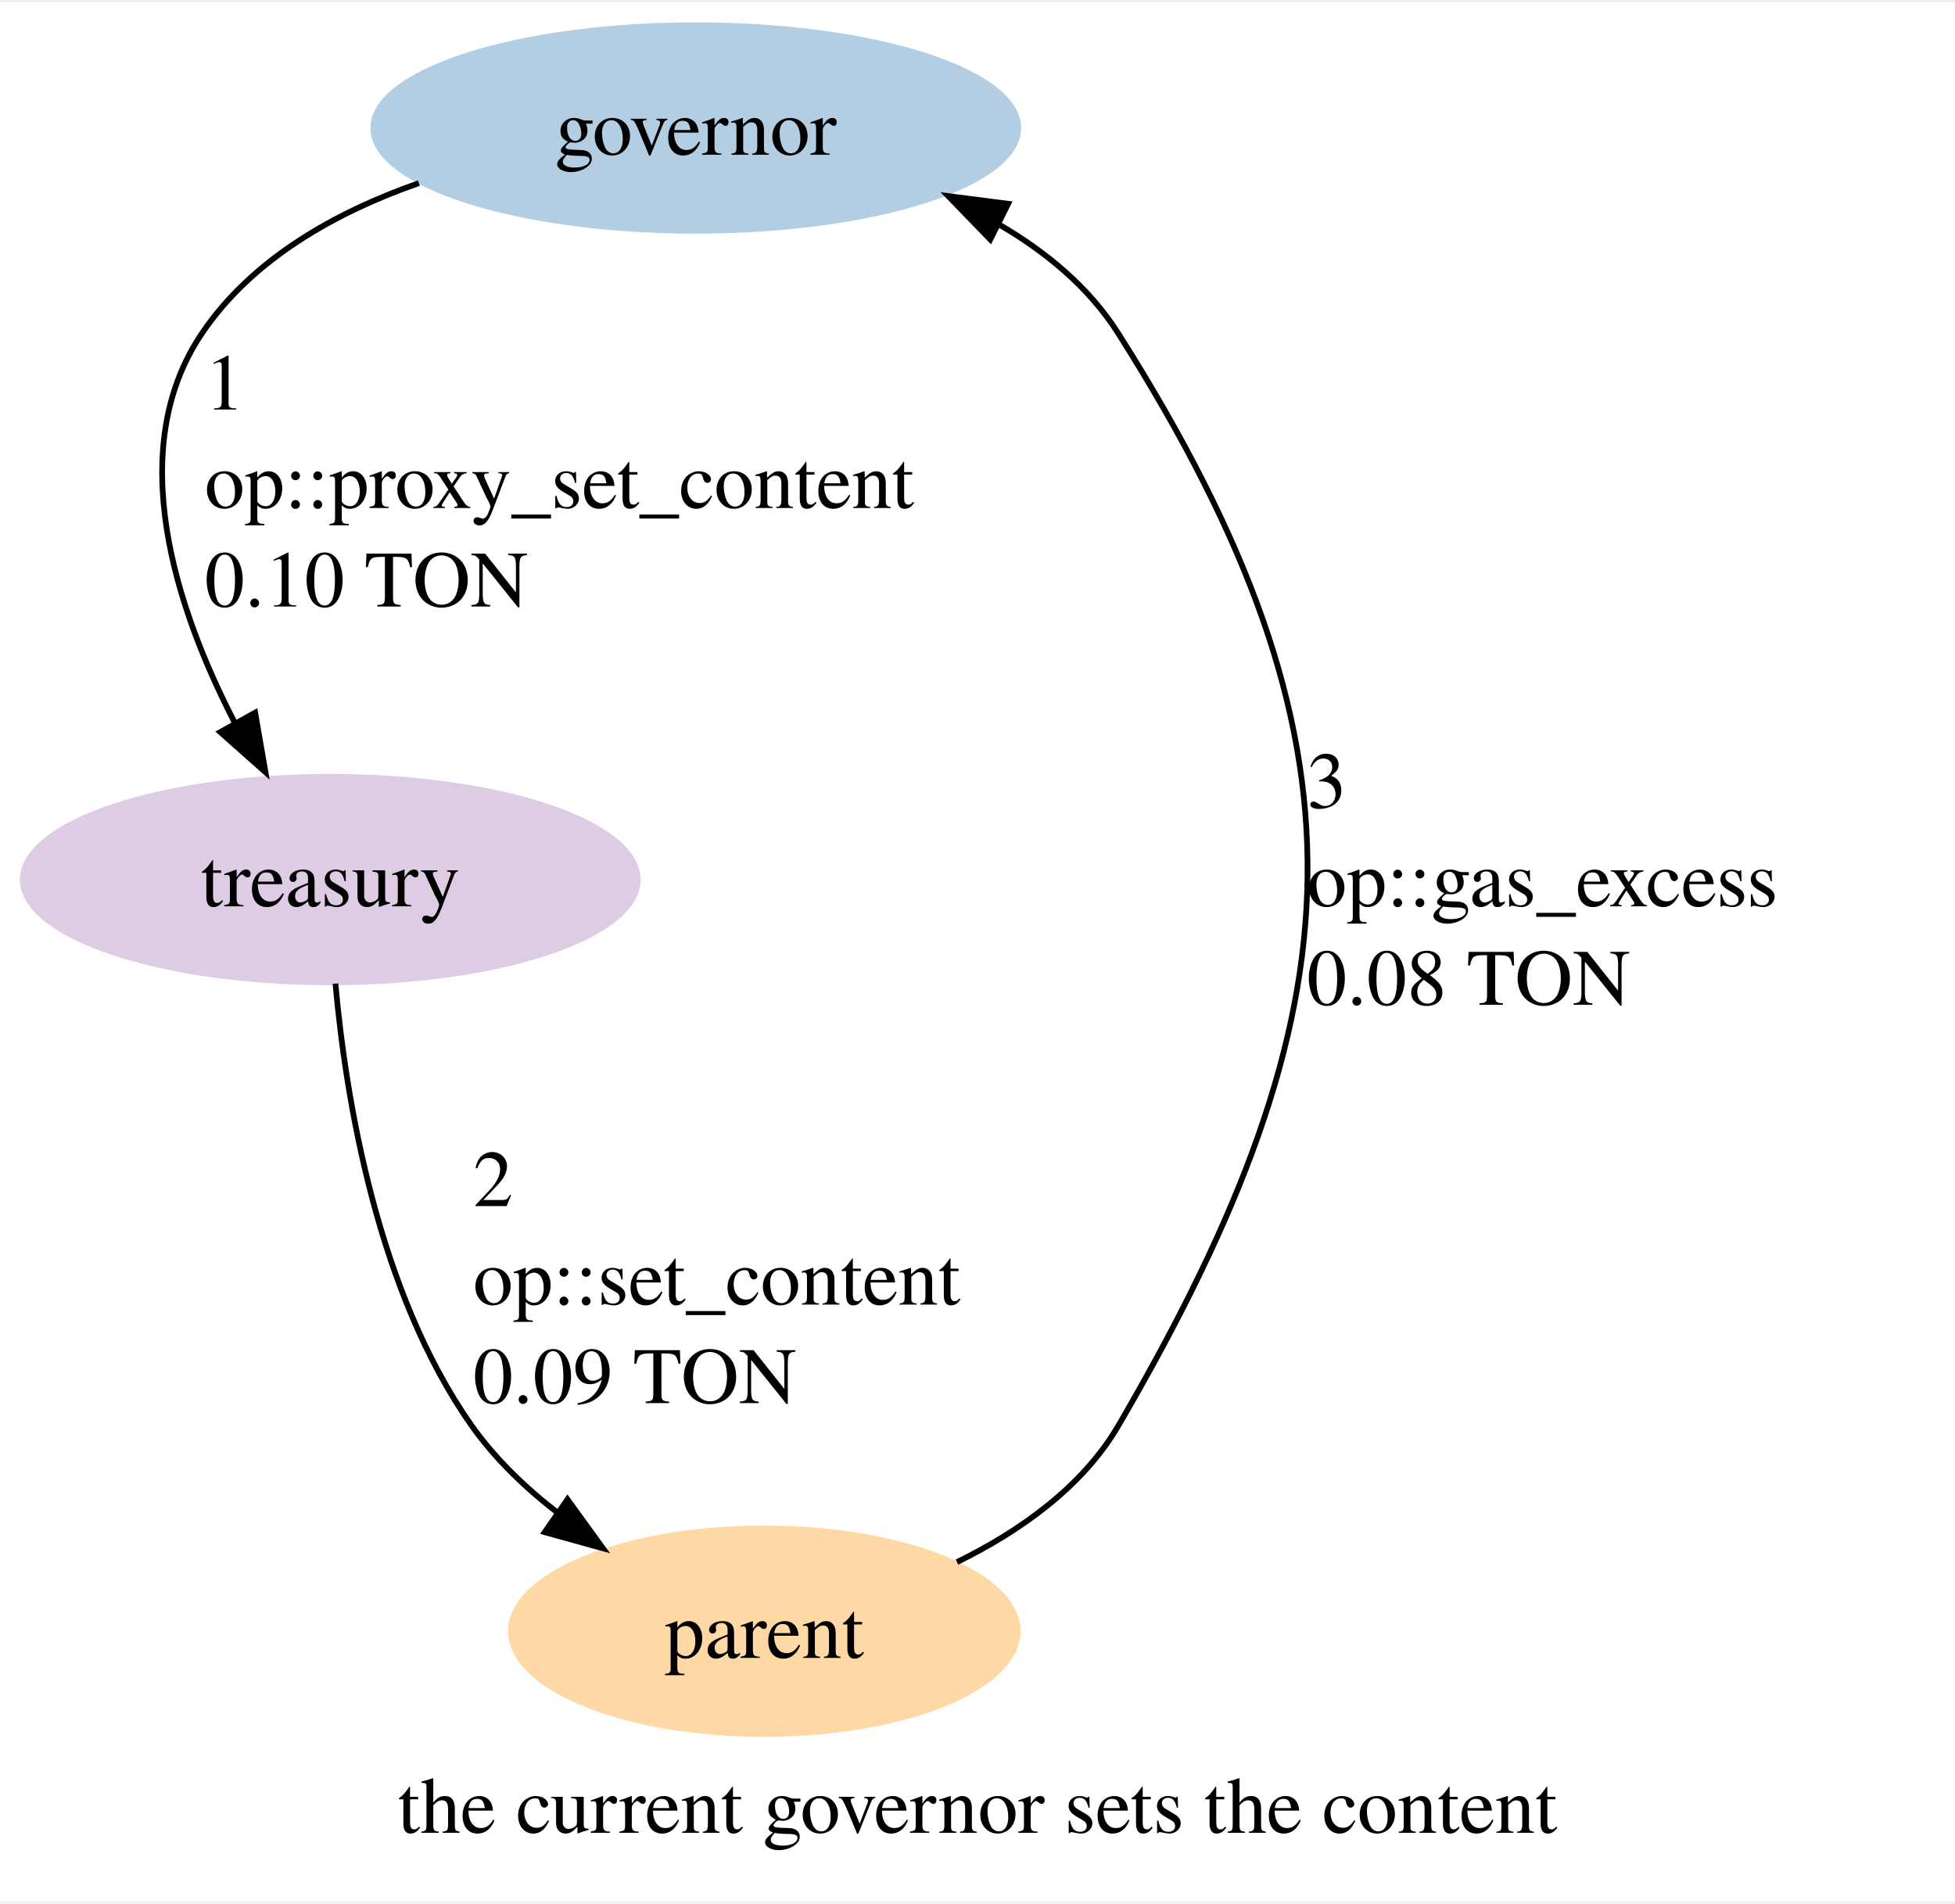
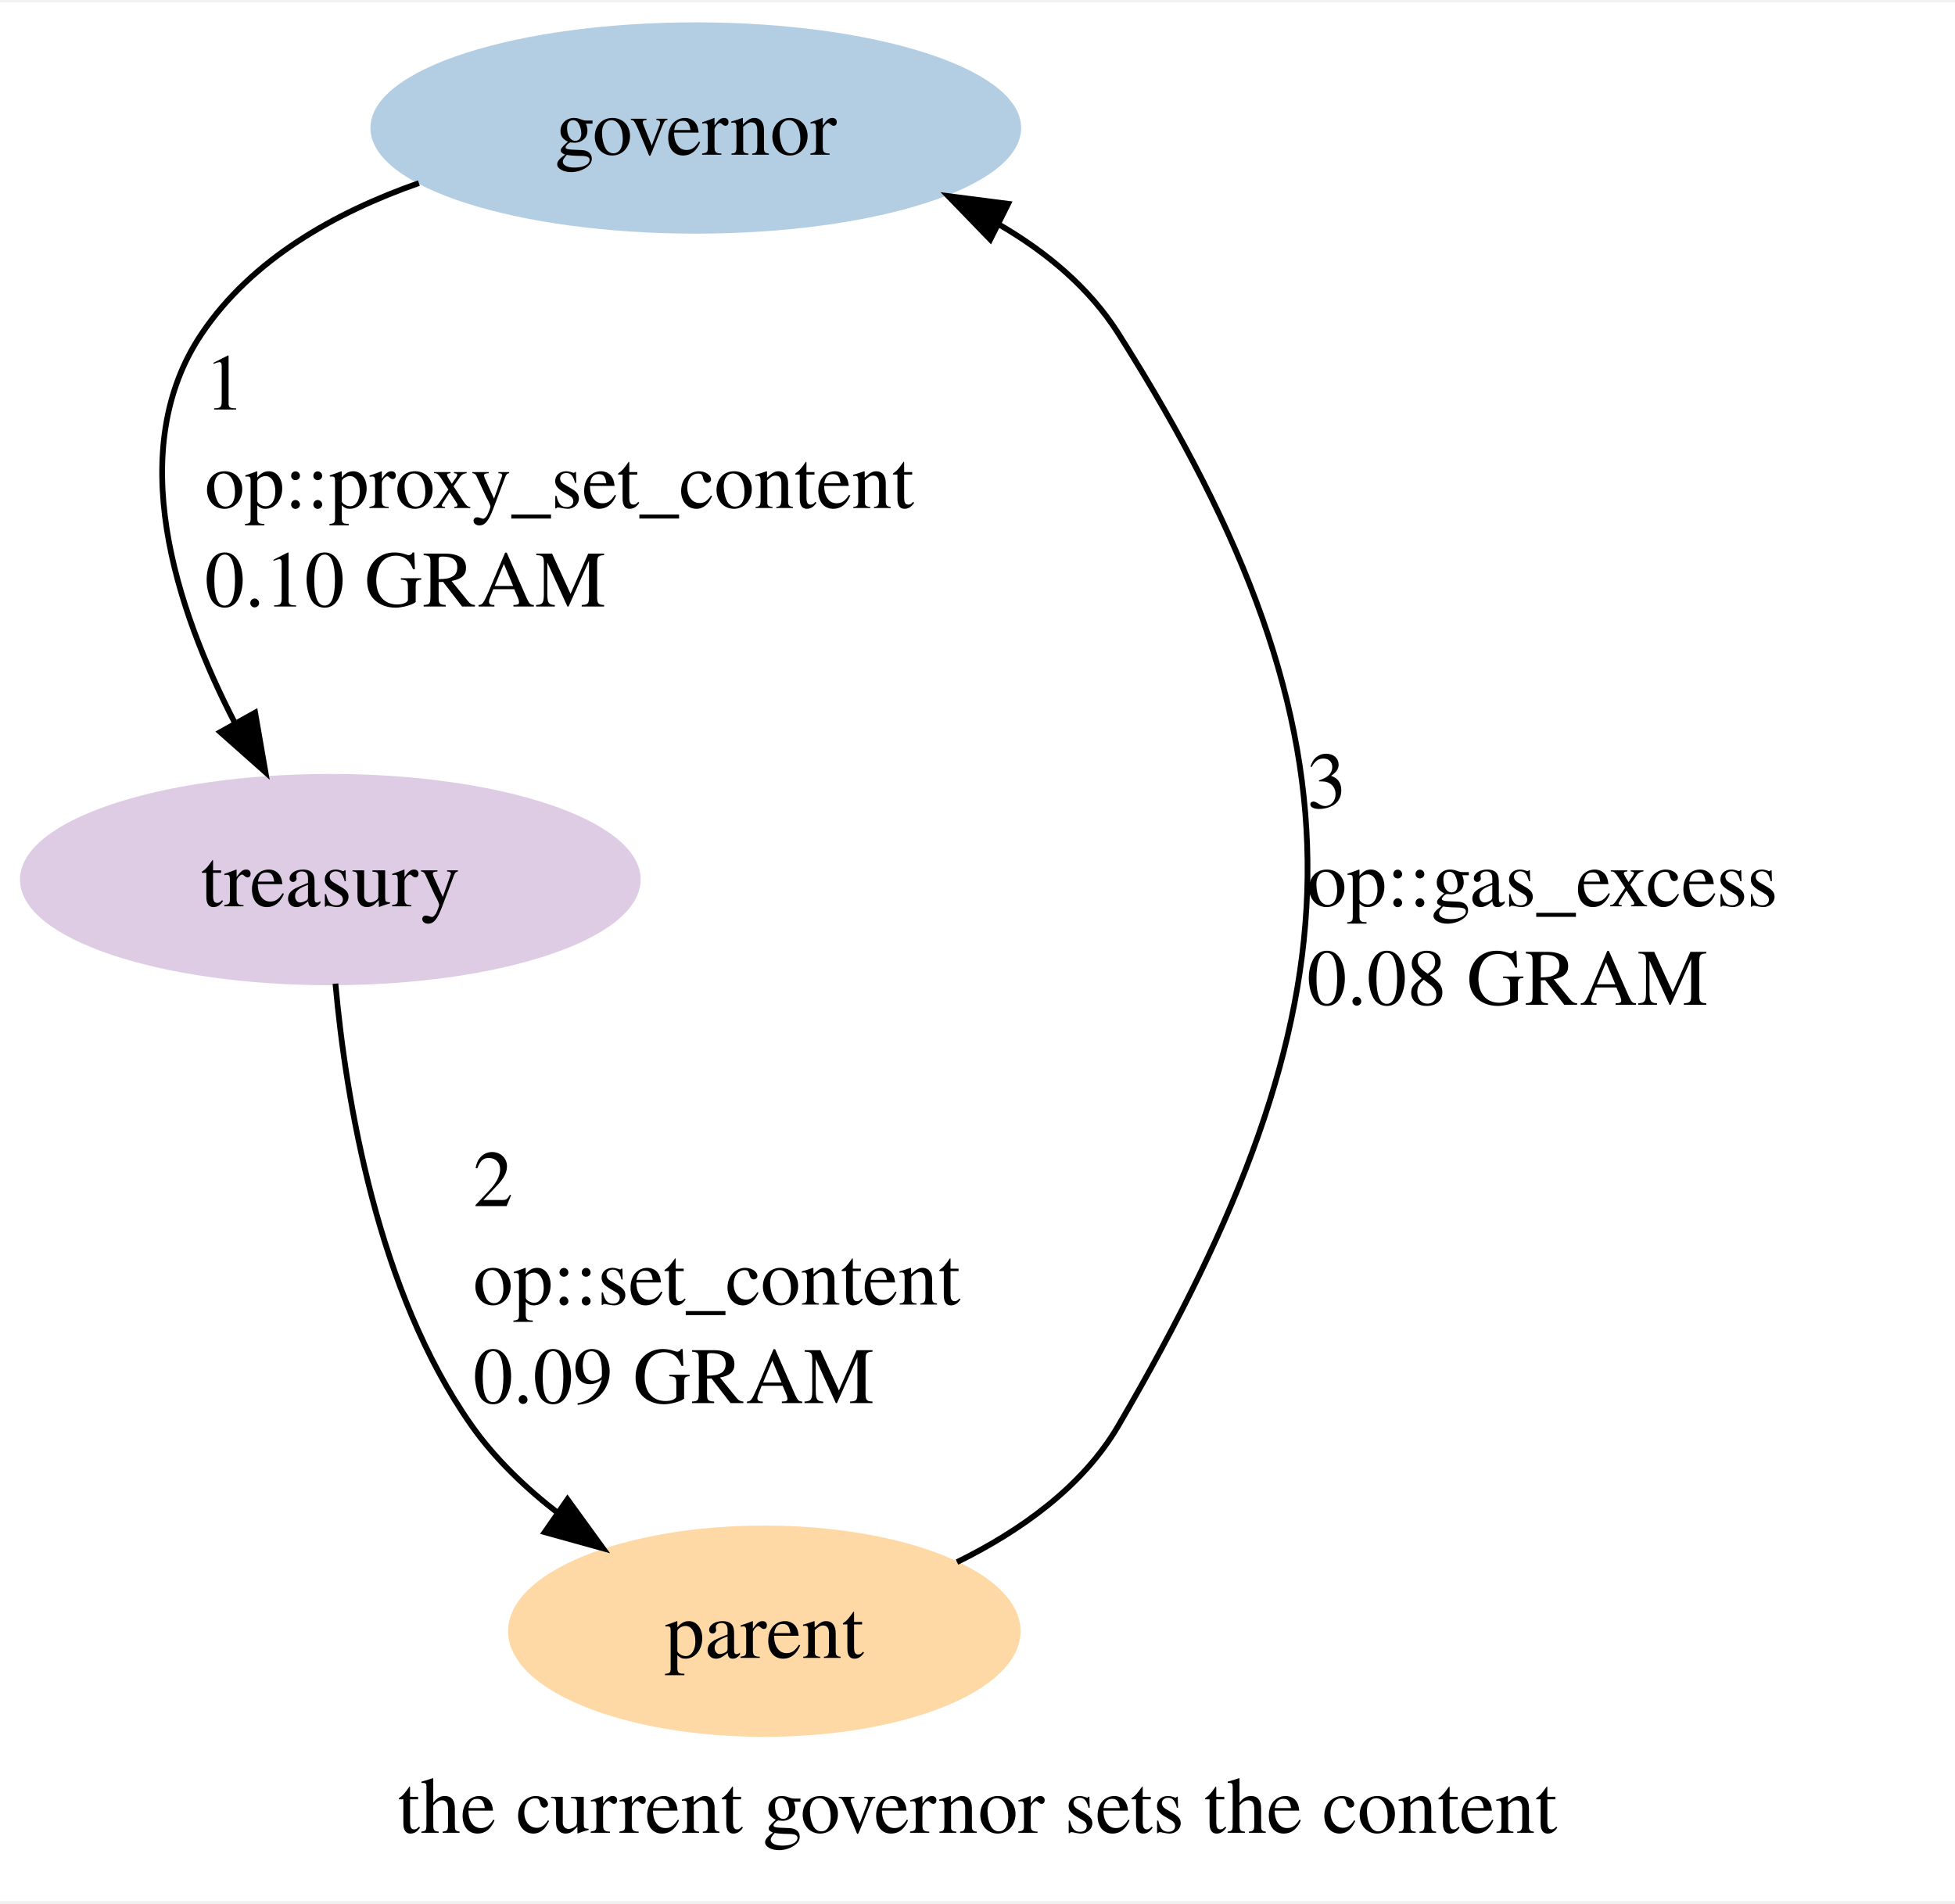
<svg xmlns="http://www.w3.org/2000/svg" width="342pt" height="333pt" viewBox="0.00 0.00 342.34 332.50">
  <g id="graph0" class="graph" transform="scale(1 1) rotate(0) translate(4 328.5)">
    <polygon fill="white" stroke="none" points="-4,4 -4,-328.5 338.34,-328.5 338.34,4 -4,4" />
    <text text-anchor="middle" x="167.17" y="-7.95" font-family="Times,serif" font-size="14.00">the current governor sets the content</text>
    <g id="node1" class="node">
      <ellipse fill="#b3cde3" stroke="#b3cde3" cx="117.84" cy="-306.5" rx="56.47" ry="18" />
      <text text-anchor="middle" x="117.84" y="-301.82" font-family="Times,serif" font-size="14.00">governor</text>
    </g>
    <g id="node2" class="node">
      <ellipse fill="#decbe4" stroke="#decbe4" cx="53.84" cy="-174.88" rx="53.84" ry="18" />
      <text text-anchor="middle" x="53.84" y="-170.2" font-family="Times,serif" font-size="14.00">treasury</text>
    </g>
    <g id="edge1" class="edge">
      <path fill="none" stroke="black" d="M69.35,-296.85C54.67,-291.71 40.12,-283.53 31.34,-270.5 17.61,-250.14 26.74,-222.37 37.19,-202.19" />
      <polygon fill="black" stroke="black" points="40.68,-204.12 42.49,-193.68 34.57,-200.71 40.68,-204.12" />
      <text text-anchor="start" x="31.84" y="-257.2" font-family="Times,serif" font-size="14.00">1</text>
      <text text-anchor="start" x="31.84" y="-239.95" font-family="Times,serif" font-size="14.00"> op::proxy_set_content</text>
-       <text text-anchor="start" x="31.84" y="-222.7" font-family="Times,serif" font-size="14.00"> 0.10 TON</text>
+       <text text-anchor="start" x="31.84" y="-222.7" font-family="Times,serif" font-size="14.00"> 0.10 GRAM</text>
    </g>
    <g id="node3" class="node">
      <ellipse fill="#fed9a6" stroke="#fed9a6" cx="129.84" cy="-43.25" rx="44.37" ry="18" />
      <text text-anchor="middle" x="129.84" y="-38.58" font-family="Times,serif" font-size="14.00">parent</text>
    </g>
    <g id="edge2" class="edge">
      <path fill="none" stroke="black" d="M54.74,-156.65C56.57,-136.43 62.06,-102.71 78.59,-79.25 82.72,-73.39 88.16,-68.21 93.95,-63.76" />
      <polygon fill="black" stroke="black" points="95.37,-66.34 101.59,-57.76 91.38,-60.59 95.37,-66.34" />
      <text text-anchor="start" x="78.84" y="-117.7" font-family="Times,serif" font-size="14.00">2</text>
      <text text-anchor="start" x="78.84" y="-100.45" font-family="Times,serif" font-size="14.00"> op::set_content</text>
-       <text text-anchor="start" x="78.84" y="-83.2" font-family="Times,serif" font-size="14.00"> 0.09 TON</text>
+       <text text-anchor="start" x="78.84" y="-83.2" font-family="Times,serif" font-size="14.00"> 0.09 GRAM</text>
    </g>
    <g id="edge3" class="edge">
      <path fill="none" stroke="black" d="M163.58,-55.35C174.57,-60.75 185.54,-68.47 191.84,-79.25 234.69,-152.66 237.31,-198.69 191.84,-270.5 186.7,-278.61 179.12,-284.88 170.74,-289.71" />
      <polygon fill="black" stroke="black" points="169.41,-286.97 162.04,-294.58 172.54,-293.23 169.41,-286.97" />
      <text text-anchor="start" x="224.84" y="-187.45" font-family="Times,serif" font-size="14.00">3</text>
      <text text-anchor="start" x="224.84" y="-170.2" font-family="Times,serif" font-size="14.00"> op::gas_excess</text>
-       <text text-anchor="start" x="224.84" y="-152.95" font-family="Times,serif" font-size="14.00"> 0.08 TON</text>
+       <text text-anchor="start" x="224.84" y="-152.95" font-family="Times,serif" font-size="14.00"> 0.08 GRAM</text>
    </g>
  </g>
</svg>
